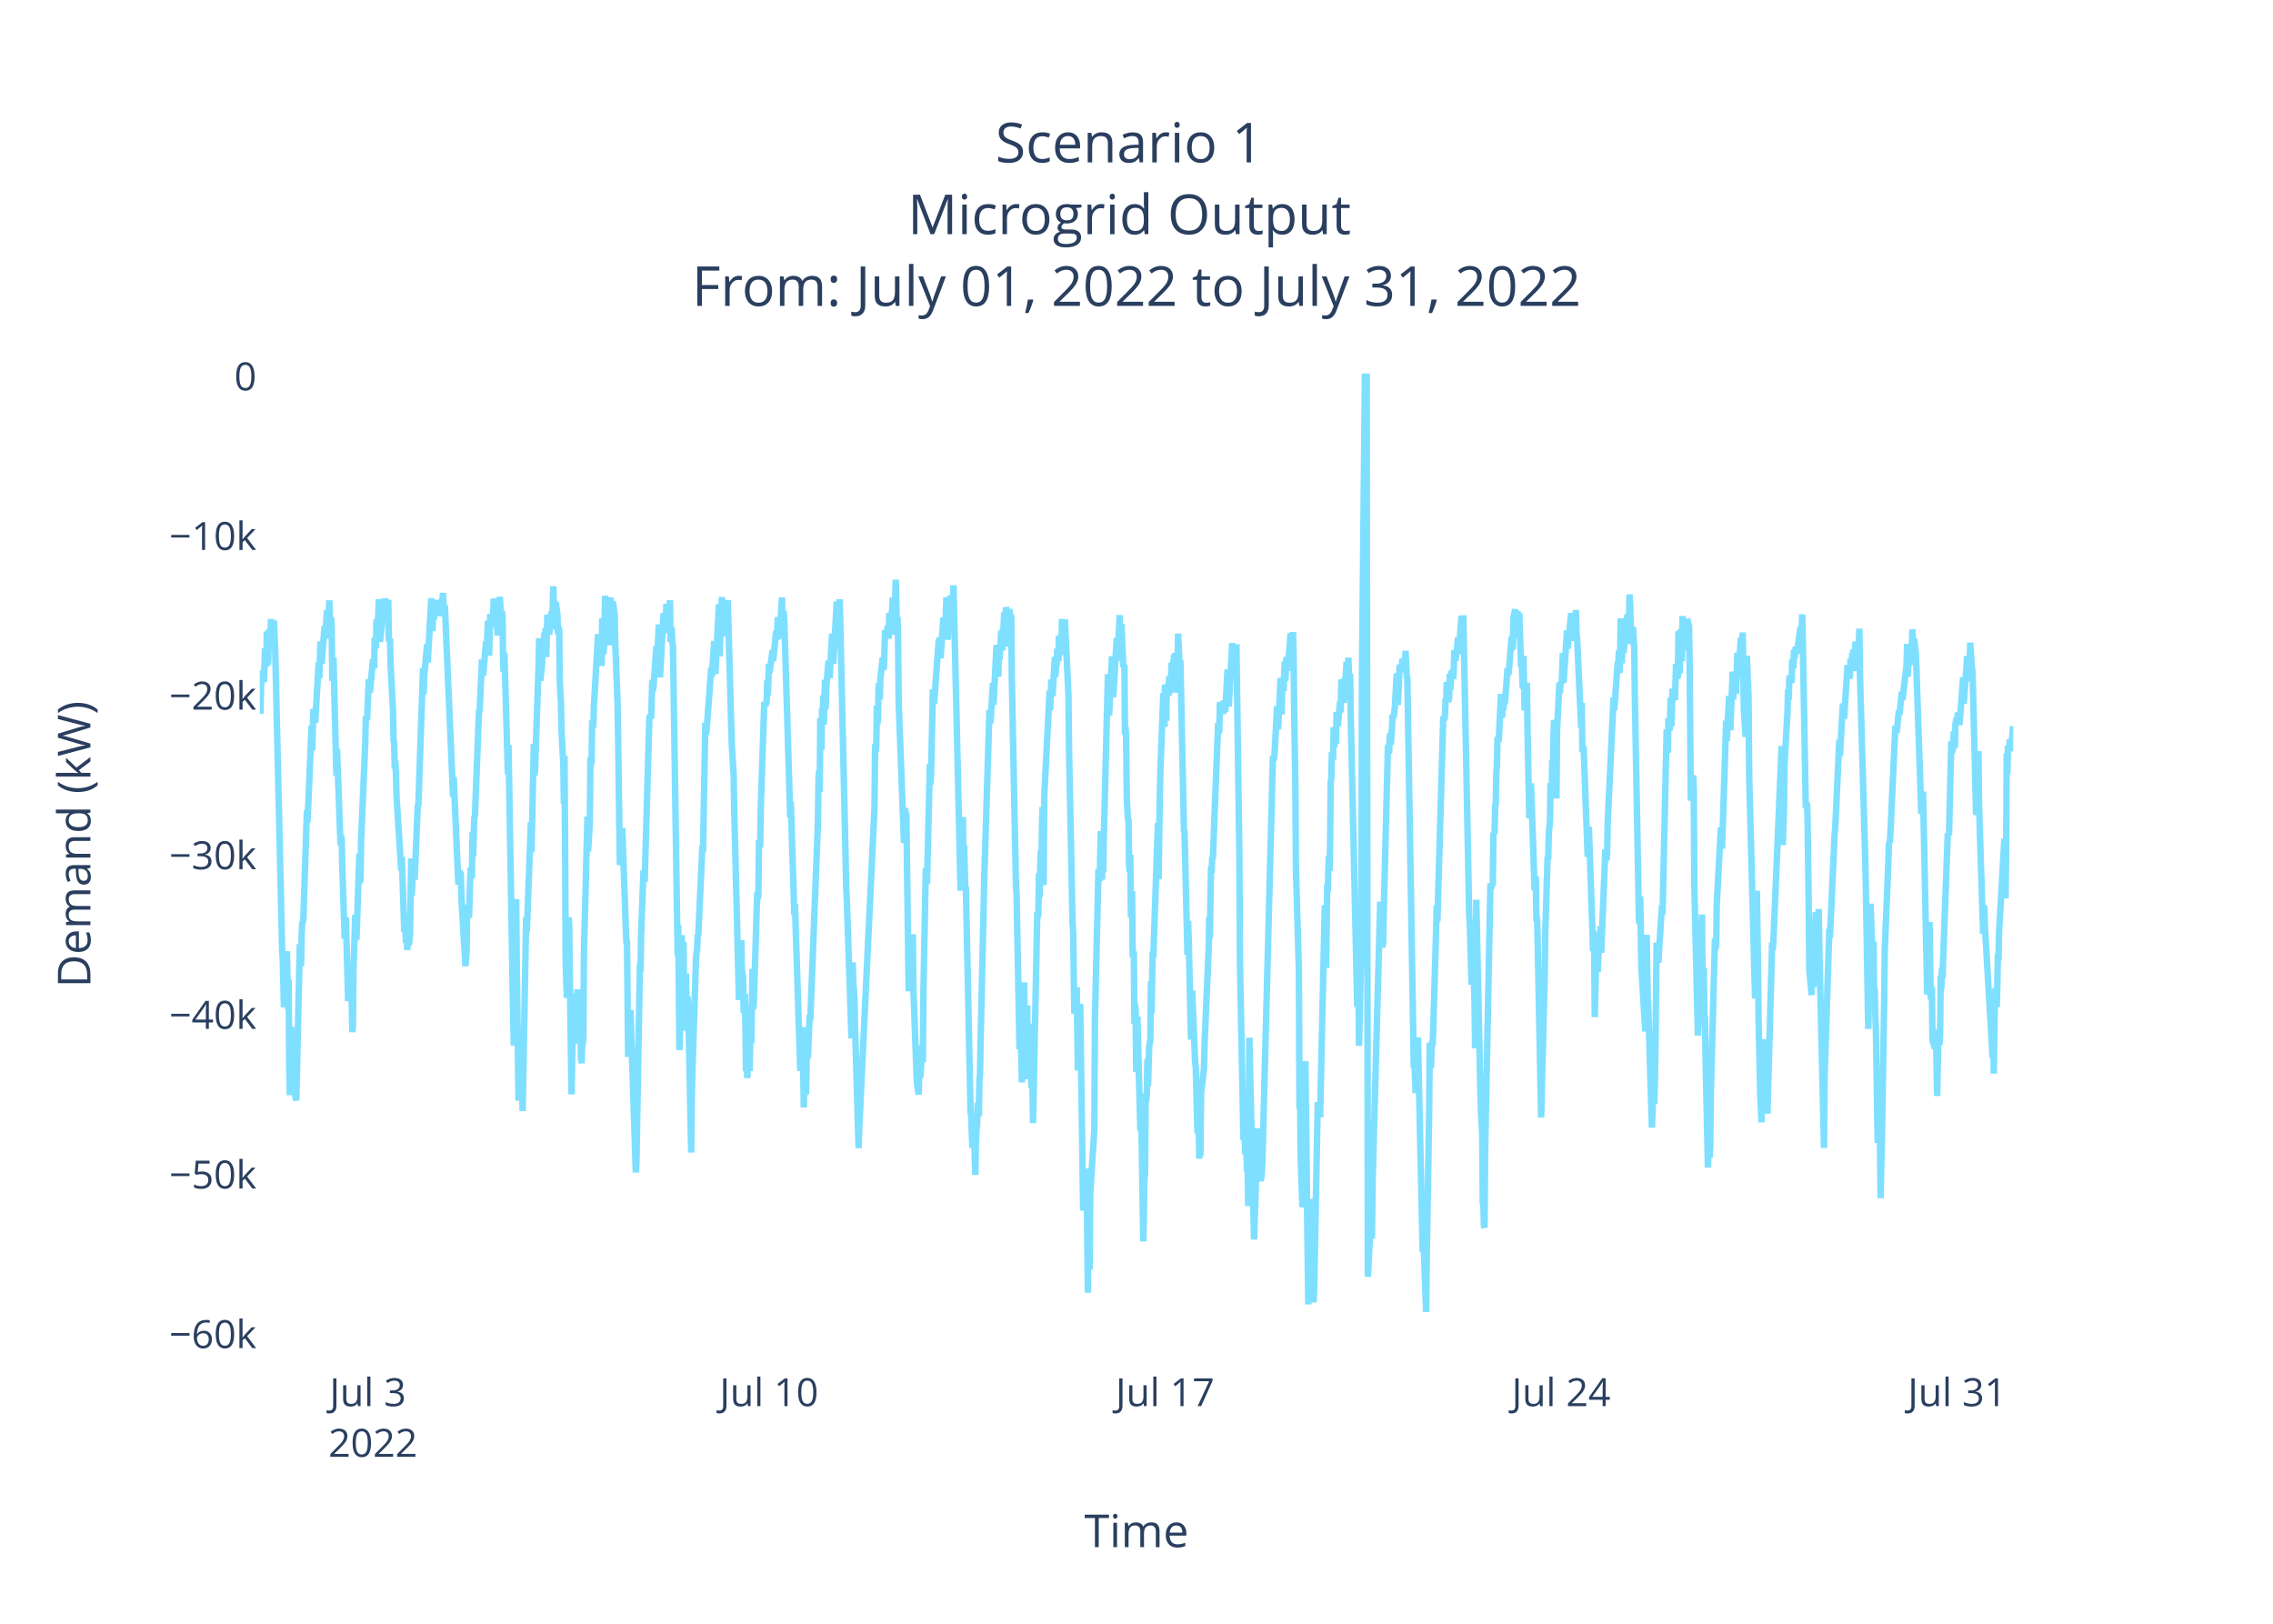
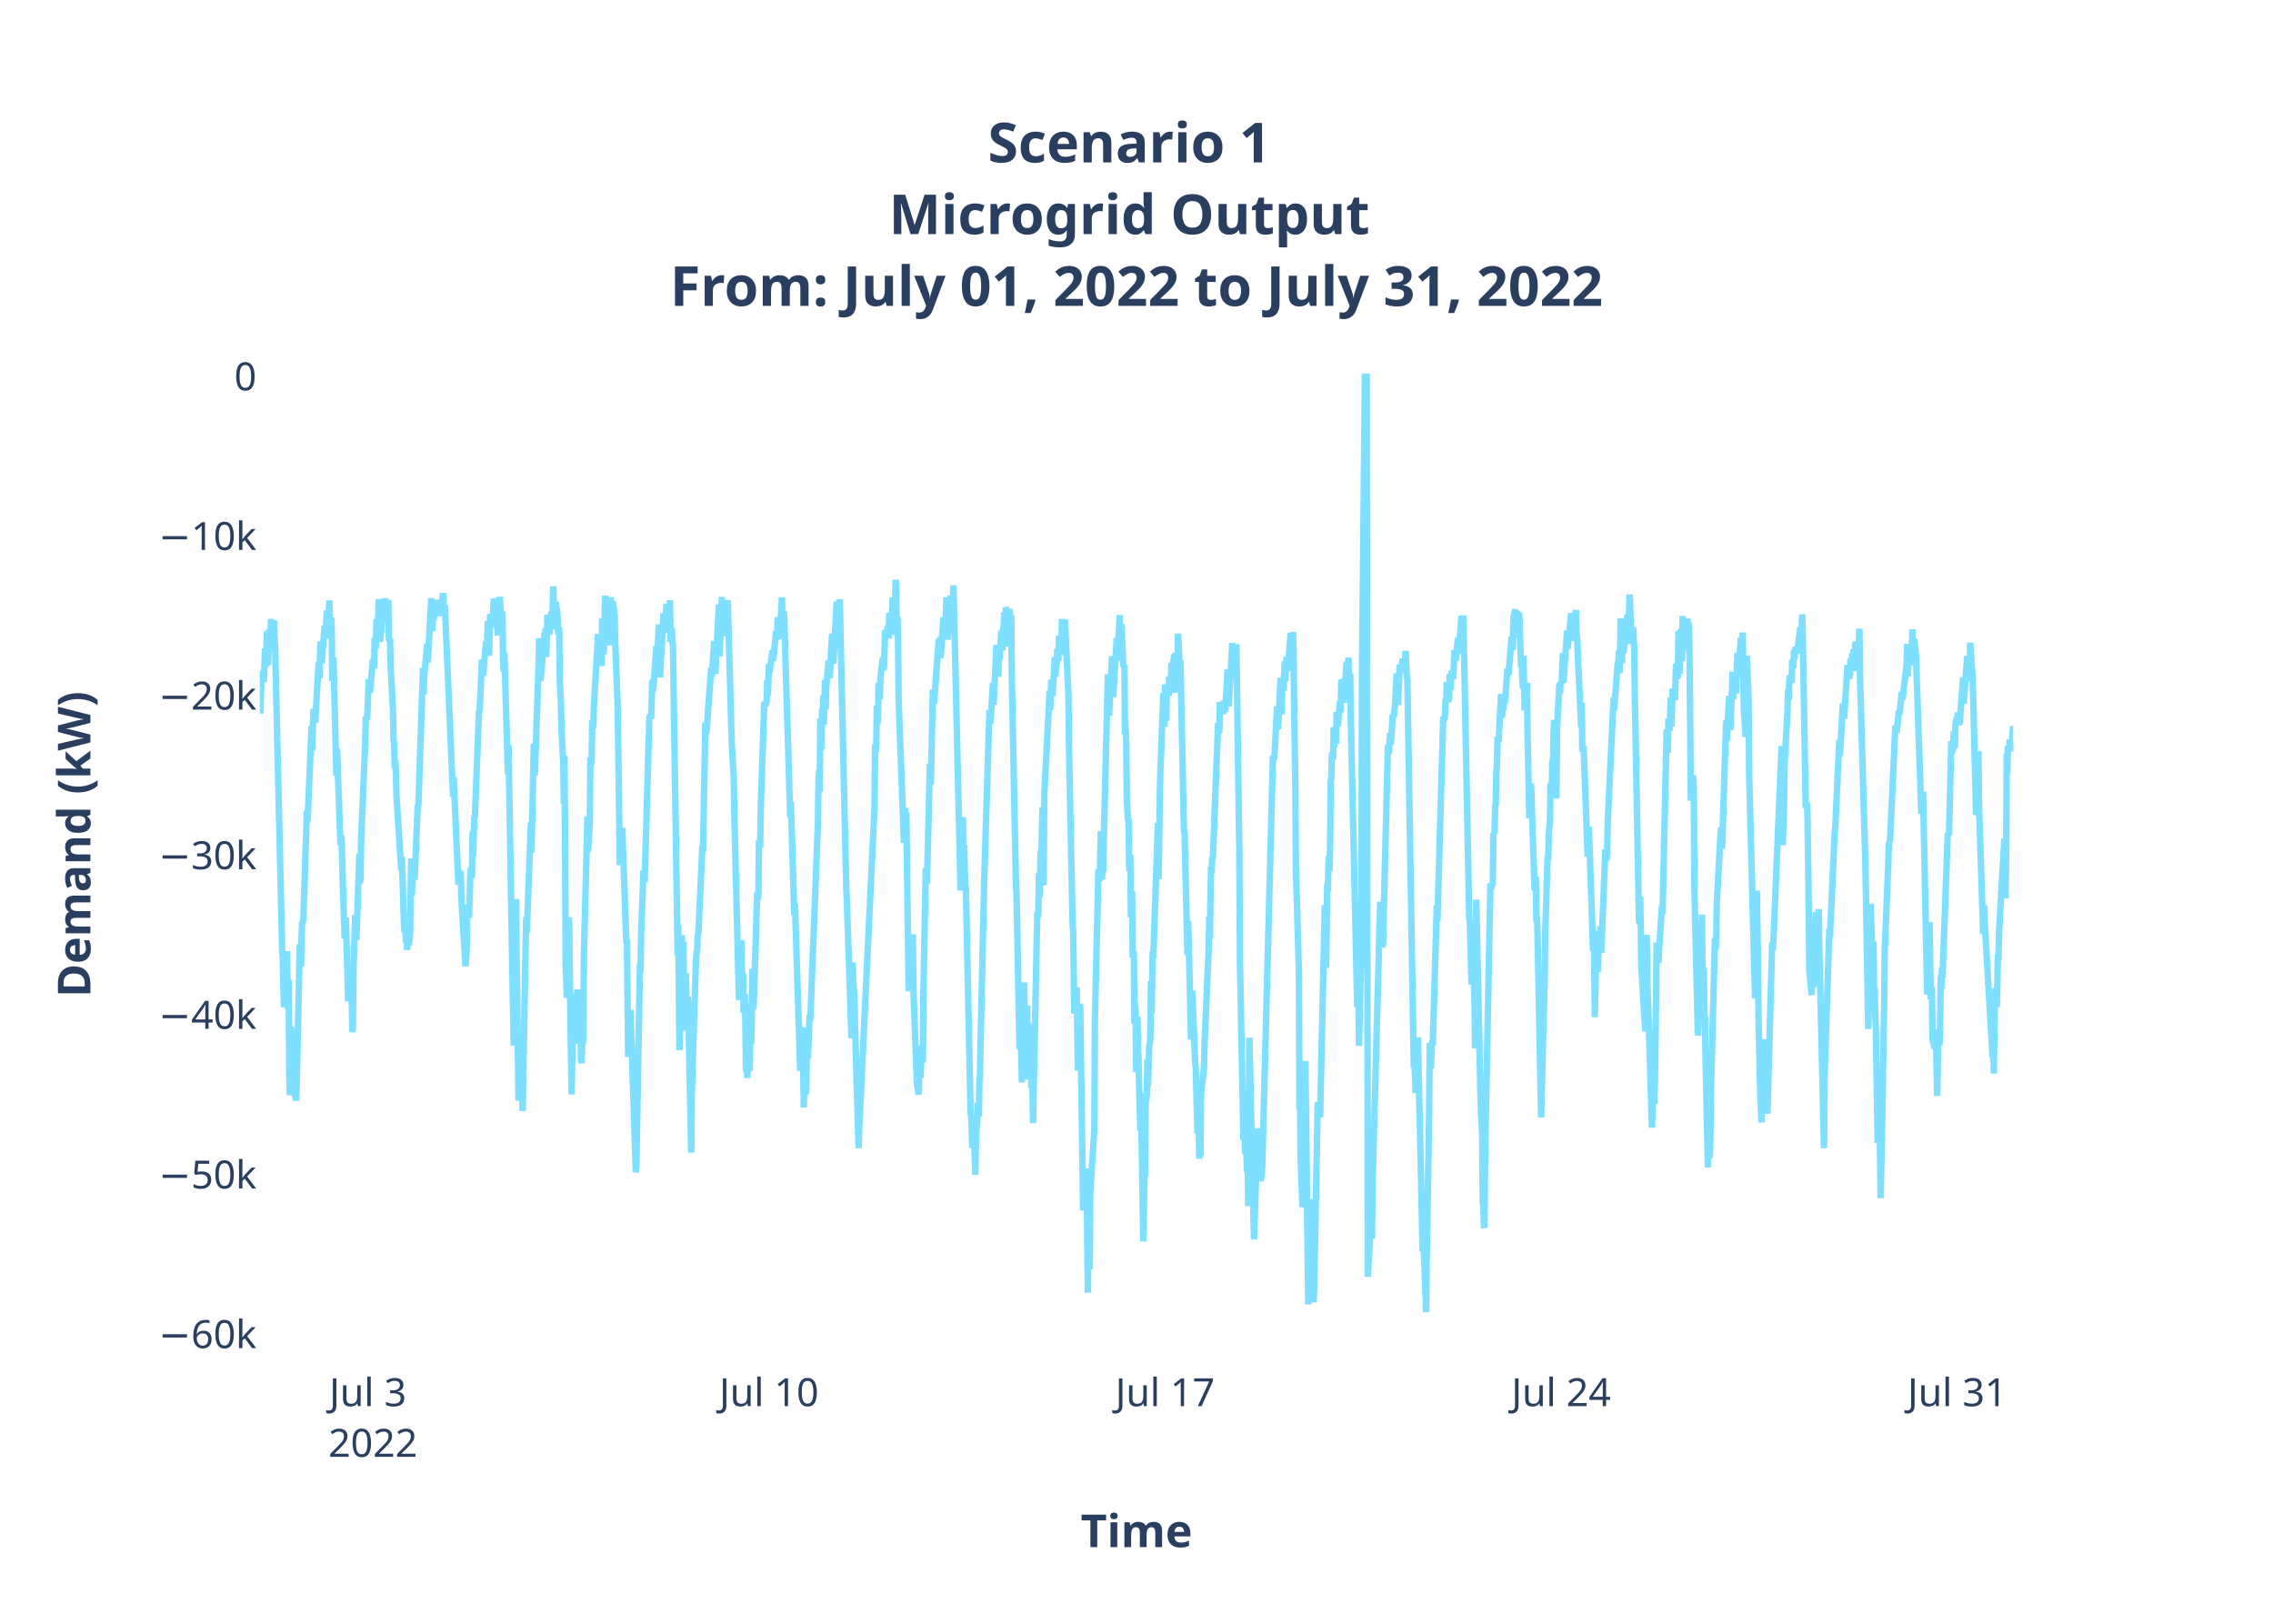
<svg xmlns="http://www.w3.org/2000/svg" class="main-svg" width="700" height="500" style="" viewBox="0 0 700 500">
  <rect x="0" y="0" width="700" height="500" style="fill: rgb(255, 255, 255); fill-opacity: 1;" />
-   <defs id="defs-910262">
+   <defs id="defs-d4d91b">
    <g class="clips">
-       <clipPath id="clip910262xyplot" class="plotclip">
+       <clipPath id="clipd4d91bxyplot" class="plotclip">
        <rect width="540" height="320" />
      </clipPath>
-       <clipPath class="axesclip" id="clip910262x">
+       <clipPath class="axesclip" id="clipd4d91bx">
        <rect x="80" y="0" width="540" height="500" />
      </clipPath>
-       <clipPath class="axesclip" id="clip910262y">
+       <clipPath class="axesclip" id="clipd4d91by">
        <rect x="0" y="100" width="700" height="320" />
      </clipPath>
-       <clipPath class="axesclip" id="clip910262xy">
+       <clipPath class="axesclip" id="clipd4d91bxy">
        <rect x="80" y="100" width="540" height="320" />
      </clipPath>
    </g>
    <g class="gradients" />
    <g class="patterns" />
  </defs>
  <g class="bglayer" />
  <g class="layer-below">
    <g class="imagelayer" />
    <g class="shapelayer" />
  </g>
  <g class="cartesianlayer">
    <g class="subplot xy">
      <g class="layer-subplot">
        <g class="shapelayer" />
        <g class="imagelayer" />
      </g>
      <g class="minor-gridlayer">
        <g class="x" />
        <g class="y" />
      </g>
      <g class="gridlayer">
        <g class="x">
          <path class="xgrid crisp" transform="translate(114.85,0)" d="M0,100v320" style="stroke: rgb(255, 255, 255); stroke-opacity: 1; stroke-width: 1px;" />
          <path class="xgrid crisp" transform="translate(236.83,0)" d="M0,100v320" style="stroke: rgb(255, 255, 255); stroke-opacity: 1; stroke-width: 1px;" />
          <path class="xgrid crisp" transform="translate(358.8,0)" d="M0,100v320" style="stroke: rgb(255, 255, 255); stroke-opacity: 1; stroke-width: 1px;" />
          <path class="xgrid crisp" transform="translate(480.78,0)" d="M0,100v320" style="stroke: rgb(255, 255, 255); stroke-opacity: 1; stroke-width: 1px;" />
          <path class="xgrid crisp" transform="translate(602.76,0)" d="M0,100v320" style="stroke: rgb(255, 255, 255); stroke-opacity: 1; stroke-width: 1px;" />
        </g>
        <g class="y">
          <path class="ygrid crisp" transform="translate(0,410.92)" d="M80,0h540" style="stroke: rgb(255, 255, 255); stroke-opacity: 1; stroke-width: 1px;" />
          <path class="ygrid crisp" transform="translate(0,361.77)" d="M80,0h540" style="stroke: rgb(255, 255, 255); stroke-opacity: 1; stroke-width: 1px;" />
          <path class="ygrid crisp" transform="translate(0,312.61)" d="M80,0h540" style="stroke: rgb(255, 255, 255); stroke-opacity: 1; stroke-width: 1px;" />
          <path class="ygrid crisp" transform="translate(0,263.46)" d="M80,0h540" style="stroke: rgb(255, 255, 255); stroke-opacity: 1; stroke-width: 1px;" />
          <path class="ygrid crisp" transform="translate(0,214.31)" d="M80,0h540" style="stroke: rgb(255, 255, 255); stroke-opacity: 1; stroke-width: 1px;" />
          <path class="ygrid crisp" transform="translate(0,165.15)" d="M80,0h540" style="stroke: rgb(255, 255, 255); stroke-opacity: 1; stroke-width: 1px;" />
        </g>
      </g>
      <g class="zerolinelayer">
        <path class="yzl zl crisp" transform="translate(0,116)" d="M80,0h540" style="stroke: rgb(255, 255, 255); stroke-opacity: 1; stroke-width: 2px;" />
      </g>
      <path class="xlines-below" />
      <path class="ylines-below" />
      <g class="overlines-below" />
      <g class="xaxislayer-below" />
      <g class="yaxislayer-below" />
      <g class="overaxes-below" />
-       <g class="plot" transform="translate(80,100)" clip-path="url(#clip910262xyplot)">
+       <g class="plot" transform="translate(80,100)" clip-path="url(#clipd4d91bxyplot)">
        <g class="scatterlayer mlayer">
-           <g class="trace scatter trace2d299d" style="stroke-miterlimit: 2; opacity: 0.5;">
+           <g class="trace scatter tracec6c3c0" style="stroke-miterlimit: 2; opacity: 0.5;">
            <g class="fills" />
            <g class="errorbars" />
            <g class="lines">
              <path class="js-line" d="M0,113.3L0.18,119.77L0.54,106.48L0.73,108.7L1.27,109.99L1.63,99.63L1.82,105.29L2,103.86L2.18,94.45L2.54,104.81L2.9,93.84L3.09,95.02L3.27,96.99L3.45,90.61L3.81,97.11L4.17,93.45L4.36,91.08L4.72,99.49L4.9,106.77L6.9,192.8L7.08,195.14L7.44,210.14L7.81,206.2L7.99,195.42L8.17,196.05L8.35,192.92L8.71,210.78L8.89,201.63L9.08,229.48L9.26,237.22L9.44,228.76L9.62,216.12L10.35,231.86L10.53,229.19L10.71,236.68L11.25,238.84L12.34,190.75L12.52,192.37L12.71,197.56L12.89,187.87L13.07,183.82L13.25,184.19L13.43,182.82L14.52,149.5L14.7,153.14L15.97,123.49L16.15,131.09L16.52,118.37L16.88,119.45L17.06,122.61L18.15,103.93L18.33,108.88L18.7,97.52L18.88,101.99L19.06,104.32L19.97,92.73L20.15,96.65L20.69,87.97L20.87,90.02L21.06,94.73L21.42,84.87L21.6,89.68L21.78,93.92L21.96,90.18L22.14,93.29L22.33,108.46L22.51,108.41L22.69,102.49L23.6,138.83L23.78,130.6L24.87,160.24L25.05,157.33L25.23,158.45L25.41,166.59L26.14,189.04L26.32,186.53L26.5,182.52L27.23,208.31L27.41,200.09L27.59,198.2L28.13,197.25L28.5,217.83L28.68,216.04L28.86,198.41L29.41,181.68L29.59,188.78L29.77,189.42L30.68,162.86L30.86,171.91L31.04,170.36L31.22,158.43L32.49,128.5L32.67,120.64L33.04,121.73L33.58,109.16L33.76,111.86L33.94,113.29L34.85,103.01L35.03,104.55L35.21,105.8L35.39,96.41L35.76,99.66L35.94,90.69L36.12,93.62L36.48,89.69L36.67,84.54L36.85,85.87L37.03,97.65L38.12,87.22L38.3,88.47L38.66,84.24L38.84,88.02L39.03,88.02L39.21,88.8L39.57,84.73L39.75,96.84L39.93,97L40.11,96.65L40.3,105.13L41.02,118.47L41.2,128.18L41.38,128.61L41.57,136.7L41.75,134.3L41.93,138.05L42.11,145.15L43.56,168.02L43.74,163.84L44.47,185.72L44.83,185.58L45.02,190.38L45.2,181.04L45.38,192.51L45.74,189.23L45.92,190.99L46.29,187.55L46.47,174.57L46.65,164.32L46.83,175.75L47.19,166.59L47.37,169.67L47.74,169.77L48.65,147.92L48.83,148.3L50.28,105.74L50.46,113.75L50.64,108.26L51.55,98.36L51.73,104L52.82,84.18L53,90.55L53.18,94.34L53.36,88.79L53.55,90.71L53.73,89.88L54.27,84.81L54.64,86.54L54.82,87.36L55,84.94L55.36,88.68L55.54,86.65L55.72,89.71L56.45,82.6L56.63,89.32L56.81,89.11L56.99,86.32L59.54,145.43L59.72,139.39L61.17,172.43L61.53,168.27L61.71,168.79L61.9,169.02L62.08,176.4L63.35,197.52L63.71,192.85L63.89,178.56L64.44,182.6L64.8,170.8L64.98,167.17L65.16,169.66L65.34,169.59L65.53,156.08L65.71,163.67L66.07,151.44L66.25,151.58L67.52,118.77L67.7,119.28L68.43,103.08L68.61,107.73L68.79,107.92L69.7,97.47L69.88,101.6L70.25,91.16L70.43,92.25L70.61,101.92L70.97,89.07L71.52,92.2L71.7,93.22L72.06,84.35L72.24,87.22L72.42,91.57L72.61,91.22L72.79,88.79L72.97,84.23L73.15,93.9L73.33,95.67L73.88,83.8L74.06,85.57L74.24,93.19L74.42,95.21L74.6,88.15L74.78,89.97L74.96,105.24L75.15,106.83L75.33,100.99L76.42,138.38L76.6,129.43L77.69,193.43L77.87,204.44L78.23,221.96L78.41,190.39L78.59,180.64L78.78,183.57L78.96,176.87L79.14,196.85L79.68,238.9L80.23,231.94L80.41,231.11L80.77,232.68L80.95,242.12L82.04,182.42L82.23,187.11L83.5,153.18L83.68,162.43L84.4,129.06L84.58,138.74L84.77,137.11L85.86,105.19L86.04,96.52L86.4,109.68L86.94,104.63L87.13,98.33L87.31,100.19L87.49,99.44L87.67,94.72L87.85,95.78L88.03,93.45L88.22,102.34L88.58,89.32L88.94,90.73L89.12,95.43L89.85,88.29L90.03,93.84L90.39,80.53L90.76,91.83L90.94,93.21L91.12,85.34L91.66,89.09L91.85,95.25L92.03,93.14L92.21,93.86L92.39,109.8L92.75,116.45L92.93,125.04L93.48,135.41L93.66,147.48L93.84,132.73L94.02,158.23L94.21,196.83L94.57,207.22L94.75,206.44L94.93,186.56L95.11,182.48L95.29,184.81L95.48,200.25L96.02,236.99L96.38,217.61L96.56,213.87L96.93,205.96L97.11,210.75L97.29,218.69L97.84,204.66L98.02,212.03L98.2,221.41L98.74,207.18L98.92,226.01L99.11,227.4L99.29,221.96L99.65,220.33L99.83,193.61L100.92,151.41L101.1,162.21L101.65,153.2L101.83,133.21L102.01,135.46L102.19,134.58L102.37,121.84L102.55,123.98L102.74,123.36L102.92,117.02L104.19,95.25L104.37,99.04L104.91,96.14L105.28,105.07L105.46,90.37L105.82,101.46L106,99.79L106.18,91.02L106.37,83.44L106.73,94.7L106.91,88.97L107.09,89.48L107.27,83.93L107.46,88.57L107.64,98.7L108,84.01L108.54,88.8L108.73,85.25L109.27,88.96L109.45,97.29L110.18,116.44L110.36,127.62L110.9,166.38L111.45,163.64L111.63,154.94L112.9,190.52L113.08,189.33L113.45,225.46L113.99,214.91L114.17,211.05L115.81,261.03L115.99,258.28L117.08,196.69L117.26,199.32L117.44,188L118.16,168.06L118.35,168.94L118.53,171.62L119.98,121.02L120.16,120.15L120.52,121.35L120.89,109.34L121.07,112.83L121.25,111.34L122.16,98.9L122.34,104.73L122.88,92.31L123.07,100.68L123.25,108.59L124.34,88.83L124.52,91.95L124.7,91.93L124.88,93.5L125.24,85.95L125.43,91.8L125.61,94.93L126.33,84.85L126.51,97.67L126.88,93.26L127.06,98.05L127.24,98.67L128.69,194.17L128.87,184.81L129.24,223.36L129.6,211.65L129.78,195.63L129.96,187.96L130.14,199.38L130.51,190.05L130.69,215.31L130.87,217.35L131.05,209.87L131.23,199.76L131.6,216.62L131.78,206.93L131.96,210.49L132.87,254.92L133.05,237.85L133.23,230.12L134.32,196.07L134.5,193.29L134.68,192.72L134.86,187.83L135.05,188.05L135.23,184.01L136.32,160.38L136.5,162.26L137.22,122.51L137.41,126.16L137.59,125.06L139.04,105.59L139.22,108.36L139.95,97.41L140.13,103.15L140.31,107.53L141.4,86.11L141.58,102.1L142.31,83.83L142.49,95.44L142.67,95.85L142.85,85.05L143.03,93.31L143.58,89.65L143.76,89.07L143.94,90.37L144.12,84.77L145.21,124.15L145.39,129.74L145.94,138.98L146.12,149.51L147.57,207.93L147.75,199.99L148.3,189.52L148.48,198.86L148.66,200.22L148.84,200.44L149.02,211.89L149.38,206.1L149.57,216.5L149.75,229.89L149.93,221.2L150.11,231.96L150.47,226.57L150.66,227.03L150.84,229.82L151.02,221.91L151.2,209.32L151.38,221.27L151.74,198.34L151.93,210.67L152.11,209.87L153.2,174.78L153.38,176.91L153.56,175.65L153.74,158.75L154.1,160.95L154.29,148.84L155.37,116.14L155.74,117.36L155.92,116.61L156.1,115.95L156.28,109.51L156.46,114.12L156.83,104.4L157.01,107.08L157.92,100.21L158.1,103.59L159.01,94.39L159.19,96.99L159.55,90.07L159.91,91.85L160.09,96.75L160.82,83.94L161,94.22L161.36,88.24L161.55,91.28L161.73,97.61L163.36,151.69L163.54,146.95L164.63,181.81L164.81,178.37L166.45,229.78L166.63,217.44L167.17,216.44L167.54,241.02L167.72,231.31L167.9,236.65L168.26,236.28L168.44,225.42L168.81,225.84L169.35,212.51L169.53,214.24L171.89,153.47L172.07,139.72L172.26,137.16L172.44,143.81L172.62,121.23L172.98,130.89L173.16,118.15L173.34,122.86L173.53,114.12L173.71,123.16L174.07,109.34L174.25,118.42L174.43,112.1L175.16,103.41L175.34,105.54L175.52,108.82L176.25,95.16L176.43,99.21L176.61,104.38L177.7,85.24L177.88,91.73L178.06,95.6L178.43,93.63L178.61,84.52L180.61,173.06L180.79,177.36L182.24,219.72L182.42,197.82L182.6,196.38L182.78,202.7L183.15,207.44L183.33,216.29L184.42,253.55L184.6,247.74L189.32,148.54L189.5,129.18L189.68,131.59L189.86,129.53L190.04,117.3L190.23,122.91L190.41,121.21L190.59,110.34L190.95,115.37L191.13,108.78L191.86,102.51L192.04,106.14L192.22,105.57L192.58,94.02L193.13,96.24L193.31,93.3L193.49,92.91L193.67,96.67L193.86,88.88L194.4,89.58L194.58,91.54L194.94,84.05L195.13,86.39L195.31,95.47L195.85,78.52L196.03,85.59L196.22,94.41L196.4,90.02L196.58,97.81L196.76,116.26L198.39,159.57L198.57,151.73L198.76,148.8L198.94,157.15L199.12,150.15L199.3,165.08L199.85,205.24L200.21,200.13L200.39,196.04L200.93,202.45L201.12,187.71L201.3,204.86L202.21,229.44L202.39,233.77L202.93,237.06L203.29,221.92L203.48,231.83L203.84,223.07L204.2,227.14L204.38,205.46L205.11,167.32L205.29,170.84L205.47,172.18L206.38,135.22L206.56,141.58L206.74,138.52L207.29,112.32L207.65,116.76L207.83,114.44L209.1,96.95L209.28,97.27L209.47,96.38L209.65,102.69L210.55,90.18L210.74,90.88L211.1,92.09L211.28,89.4L211.46,83.95L211.64,86.19L211.83,96.99L212.73,83.41L212.91,87.78L213.1,89.51L213.46,86.79L213.64,80.23L215.82,174.24L216,166.51L216.18,167.42L216.36,152.58L216.54,151.65L216.73,169.44L216.91,160.13L217.27,174.07L217.45,173.02L218.9,242.69L219.09,243.29L219.45,253.47L219.63,247.85L219.81,243.56L220.36,261.78L220.54,252.26L220.72,247.56L220.9,246.5L221.08,239.57L221.45,243.76L221.63,232.57L221.81,230.85L221.99,220.3L222.9,180.51L223.08,171.64L224.71,118.6L224.89,122.71L225.08,121.76L225.8,110.29L225.98,117.05L226.89,98.64L227.07,99.69L227.25,105.87L227.44,108.4L227.62,99.98L227.8,103.2L228.16,98.42L228.34,94.21L228.71,100.26L228.89,93.96L229.07,93.18L229.25,88.53L229.43,97.12L229.61,99.09L229.79,87L230.34,89.38L230.52,92.17L230.88,87.53L231.07,91.55L231.25,89.23L231.43,90.21L231.61,109.23L232.88,172.7L233.06,175.25L233.97,223.08L234.15,219.32L234.33,217.5L234.7,233.31L234.88,213.47L235.06,206.02L235.42,202.54L235.6,215.69L235.78,215.62L235.97,225.48L236.33,209.62L236.51,223.86L236.69,232.35L236.87,219.58L237.06,221.78L237.24,220L237.42,215.2L237.6,235.04L237.78,230.29L237.96,234.02L238.14,245.82L239.42,182.13L239.6,182.19L239.78,181.49L239.96,168.91L240.14,176.25L240.5,161.98L240.69,170.63L240.87,155.27L241.05,148.54L241.23,172.11L241.41,172.42L241.59,144.97L243.05,116.8L243.23,112.72L243.41,118.71L243.77,109.25L243.95,113.54L244.13,114.37L244.86,102.32L245.04,108.41L245.22,105.36L245.41,104.84L245.59,99.74L245.95,103.62L246.13,95.79L246.49,96.99L246.68,96.17L246.86,101.73L247.04,90.61L247.4,98.42L247.58,93.94L247.76,94.93L247.95,90.79L249.04,113.96L249.22,130.73L250.31,184.37L250.49,186.87L250.85,212.06L251.39,210.7L251.58,204.04L251.94,229.65L252.3,213.67L252.48,209.44L252.67,209.79L252.85,222.54L253.57,272.69L253.94,271.28L254.12,262.03L254.48,259.89L254.66,262.09L254.84,281.98L255.03,298.08L255.21,278.11L255.57,290.91L255.75,267.65L257.02,247.72L257.2,213.52L258.29,167.62L258.66,171.32L258.84,162.95L259.02,155.95L259.38,170.84L259.56,166.37L259.74,168.51L259.93,158.36L261.2,107.62L261.38,110.65L261.56,120.33L262.47,102.07L262.65,107.78L262.83,114.68L263.92,96.47L264.1,103.45L264.83,89.41L265.01,102.19L265.19,103.26L265.37,92.13L265.92,105.38L266.28,104.69L266.46,126.15L266.64,123.88L266.82,127.97L267.01,145.74L267.37,152.72L267.55,152.02L267.73,166.64L267.91,168.37L268.09,163.2L268.28,182.47L268.64,174.47L268.82,194.8L269,193.2L269.18,193.5L269.36,215.26L269.55,208.98L269.73,211.61L269.91,230.13L270.09,228.06L270.27,213.05L271.18,248.14L271.36,236.63L272.09,282.28L272.27,273.4L272.45,261.15L272.63,262.36L272.81,237.02L272.99,239.13L273.18,236.89L273.36,226.12L273.54,234.46L273.9,222.53L274.08,221.1L274.27,220.31L274.45,202.1L274.63,212.03L274.99,192.99L275.17,194.91L276.44,158.02L276.63,153.4L276.81,170.73L277.17,145.22L277.35,137.65L278.26,113.43L278.44,120.82L278.62,123.8L278.8,110.84L279.17,121.95L279.35,110.7L279.89,114.26L280.07,108.26L280.44,113.39L280.8,104.09L280.98,107.68L281.16,110.47L281.34,103.86L281.53,102.16L282.07,101.52L282.43,113.29L282.62,108.73L282.8,95.12L283.34,105.99L283.52,103.4L284.61,155.76L284.79,156.03L285.7,194.05L285.88,183.61L286.06,188.4L286.79,220.13L286.97,205.61L287.15,205.08L288.06,227.11L288.24,228.39L288.61,243.05L288.79,249L288.97,236.92L289.33,256.8L289.51,253.51L289.69,255.95L289.88,236.63L290.78,228.99L290.96,221.47L292.24,191.87L292.42,182.28L292.6,188.95L292.78,176.64L292.96,166.83L293.14,168.77L293.32,163.92L293.51,164.52L295.14,122.66L295.32,125.75L295.5,124.93L295.68,116.21L296.23,118.32L296.41,117.65L296.77,119.85L296.95,115.7L297.14,118.74L297.32,119.19L298.04,106.18L298.23,108.21L298.41,117.53L299.5,98.02L299.68,103.53L299.86,108.59L300.22,100.53L300.4,100.67L300.58,101.58L300.77,98.42L301.67,162.49L301.86,196.34L302.94,251.02L303.31,248.69L303.49,255.39L303.67,248.61L304.03,260.81L304.22,256.22L304.4,271.42L304.58,252.67L304.76,219.54L306.03,274.91L306.21,281.66L307.3,247.44L307.66,254.31L307.85,260.32L308.21,263.66L308.57,261.85L308.75,258.37L312.02,132.77L312.2,133.86L312.38,133.59L312.56,131.39L313.29,117.5L313.47,124.01L313.65,123.87L314.38,108.8L314.56,119.5L314.74,119.86L314.92,108.7L315.29,112.79L315.47,107.69L315.65,103.66L315.83,109.7L316.19,102.3L316.38,105L316.56,106.56L317.47,95L317.65,97.72L317.83,95.78L318.01,102.37L318.19,94.61L318.37,100.88L318.55,117.56L318.92,142.12L319.1,167.79L320.01,198.89L320.19,241.49L320.37,236.56L320.55,256.46L321.1,271.67L321.46,269.95L321.64,259.08L322,226.73L322.37,256.47L322.55,274.21L322.91,301.66L323.27,285.92L323.46,269.2L324.54,301.04L324.73,296.24L325.82,239.37L326,243.31L326.36,239.47L326.54,244.07L327.99,178.73L328.17,190.75L328.36,198.1L328.54,188L328.72,172.33L328.9,174.57L329.08,167.83L329.26,163.61L329.45,168.23L329.63,159.21L329.81,140.45L329.99,139.98L330.17,131.65L330.53,133.95L330.72,123.92L330.9,130.11L331.08,127.92L331.44,128.94L331.62,119.29L331.81,120.35L331.99,123.62L332.71,115.84L332.89,119.35L333.08,109.31L333.62,110.14L333.8,116.39L334.71,103.85L334.89,111.09L335.25,102.51L335.44,108.21L335.62,109.92L335.8,107.42L335.98,120.65L337.98,210.05L338.16,204.44L338.34,200.98L338.52,222.04L339.25,191.34L339.43,108.06L340.34,16L340.52,16L340.88,16L341.06,149.83L341.24,293.17L341.97,279.6L342.15,274.28L342.51,281.42L342.7,264.39L345.06,177.68L345.24,179.5L345.6,191.57L345.96,190.67L346.14,180.94L347.42,130.03L347.6,129.63L347.78,132.02L347.96,127.31L348.14,125.82L348.32,129.32L348.69,123.99L348.87,120.05L349.23,120.97L349.41,119.07L349.59,117.48L350.14,107.35L350.32,112.37L350.5,117.09L351.05,104.8L351.59,105.28L351.77,104.41L351.95,102.82L352.13,106.52L352.5,103.67L352.68,105.14L352.86,100.41L353.22,108.33L353.41,108.9L355.4,228.83L355.58,226.02L355.95,236.59L356.13,233.91L356.31,226.96L356.49,229.22L356.67,219.45L358.12,285.38L358.31,283.22L358.49,285.08L359.21,304L359.39,286.35L360.12,243.2L360.3,221.14L360.67,228.96L360.85,224.34L361.03,220.52L361.21,221.83L361.39,216.66L362.48,178.76L362.66,183.71L364.48,120.62L364.66,121.19L364.84,121.81L365.02,119.91L365.2,115.14L365.38,116.24L365.57,110.02L365.93,116.03L366.29,115.12L366.47,107.46L366.66,112.48L367.02,106.63L367.2,106.77L367.56,109.06L367.93,100.18L368.11,102.57L368.29,103.39L369.02,96.39L369.2,101.39L370.1,89.65L370.29,97.6L370.47,99.54L370.65,89.46L372.46,182.27L372.65,184.36L373.19,203.19L373.37,195.85L373.55,192.8L373.92,202.79L374.1,208.26L374.28,222.81L374.46,209.54L374.64,177.06L375.91,236.39L376.09,242.19L376.46,249.18L376.64,270.48L376.82,270.91L377,277.57L377.18,278L377.36,254.62L379,172.04L379.18,173.71L379.36,172.91L379.54,172.31L379.72,172.68L379.91,156.47L380.27,156.75L380.45,148.21L380.63,147.84L380.81,137.67L380.99,136.06L381.18,126.91L381.54,128.38L382.27,113.68L382.45,120.51L382.63,120.32L382.81,116.14L382.99,118.72L383.17,114.79L383.35,116.78L383.54,115.74L384.26,105.87L384.44,107.79L384.63,107.1L385.53,96.04L385.71,99.9L385.9,99.42L386.08,90.32L386.62,87.62L386.8,96.35L386.98,95.59L387.17,89.31L387.35,88.21L387.53,92.06L387.89,88.81L388.26,100.11L388.44,105.37L388.62,102.98L388.8,108.31L388.98,112.09L389.16,101.93L389.53,118.77L389.71,112.6L389.89,113.83L390.25,110.28L390.43,125.85L390.98,152L391.34,141.49L391.52,141.91L392.61,174.19L392.79,172.2L392.97,169.93L393.16,183.82L393.34,182.27L393.52,188.85L394.61,244.1L394.79,236.7L395.7,201.13L395.88,187.17L396.61,163.71L396.79,164.65L396.97,156.71L397.33,152.87L397.51,141.15L397.69,145.38L397.88,143.17L398.06,133.95L398.24,137.86L398.42,125.99L398.6,121.68L399.33,145.88L399.51,124.96L400.24,110.33L400.42,113.45L400.6,110.06L400.96,110.39L401.32,101.09L401.51,110.16L402.59,94.14L402.78,99.75L403.87,88.8L404.05,90.99L404.23,89.27L404.59,91.57L404.77,92.78L404.95,97.36L405.32,87.83L405.5,95.24L405.68,96.48L406.95,124.03L407.13,116.45L407.31,131.46L407.68,129.76L408.95,163.84L409.13,159.91L409.31,154.6L410.4,186.13L410.58,192.91L410.76,186.75L410.94,192.48L411.13,213.22L411.49,196.91L412.03,199.27L412.22,194.82L412.94,185.24L413.12,193.41L414.39,161.55L414.57,162.55L414.76,164.92L414.94,162.67L415.12,153.11L416.93,114.79L417.12,118.69L418.21,103.89L418.39,104.21L418.57,100.31L418.75,107.24L418.93,102.45L419.11,90.4L419.48,104.26L419.84,94.13L420.02,100.95L421.11,90.05L421.29,90.02L421.47,98.05L421.84,83.05L422.02,85.99L422.38,98.31L422.92,93.09L423.11,97.06L423.29,99.48L423.47,114.51L424.74,183.46L424.92,184.45L425.1,176.02L425.28,184.86L425.47,197.68L426.55,215.36L426.74,217.62L427.1,187.86L427.46,207.45L427.64,211.4L428.73,247.22L428.91,242.35L429.1,223.96L429.46,239.99L429.64,233.07L429.82,222.43L430.18,190.28L430.73,196.48L430.91,193.03L431.82,178.83L432,181.48L433.27,124.61L433.45,130.75L433.63,131.79L433.82,121.24L434.18,124.97L434.36,119.59L434.54,114.84L434.72,123.69L435.09,112.07L435.27,113.09L435.81,115.58L436.17,104.41L436.36,107.61L436.54,108.51L436.72,108.29L436.9,94.32L437.26,107.45L437.63,93.73L437.81,102.25L437.99,103.54L438.17,89.69L438.72,100.24L438.9,94.21L439.08,91.89L439.26,95.53L439.44,97.62L439.62,90.56L440.17,92.95L440.35,105.44L440.71,146.54L441.26,142.17L441.44,138.75L441.62,143.19L441.8,173.08L442.89,218.87L443.25,211.15L443.44,204.06L444.16,181.6L444.34,203.4L444.52,206.25L444.71,198.05L444.89,213.24L445.07,212.84L445.25,225.99L445.98,259.52L446.16,254.28L446.34,249.52L446.52,256.54L446.7,252.21L446.88,236.35L448.15,188.92L448.34,192.29L448.52,190.77L448.7,178.34L449.97,154.78L450.15,156.09L450.33,161.36L451.6,121.88L451.78,128.19L452.51,114.29L452.69,122.94L452.87,124.85L453.6,106.82L453.78,115.35L453.96,112.41L454.69,112.51L455.05,101.02L455.23,108.68L456.14,96.33L456.32,98.36L456.5,101.97L456.69,94.75L456.87,106.67L457.05,118.57L457.59,126.9L457.77,117.98L457.96,101.92L458.5,115.2L458.68,138.69L460.5,207.45L460.68,203.55L461.04,174.29L461.41,198.19L461.59,214.41L461.95,230.77L462.13,237.94L462.49,245.6L463.04,219.99L463.22,229.98L463.4,230.66L463.58,229.23L463.76,234.3L463.95,228.11L464.13,239.66L464.31,242.92L465.76,190.24L465.94,192.6L466.12,190.19L468.67,129.73L468.85,147.48L469.03,160.25L469.39,149.4L469.57,135.37L470.48,119.1L470.66,112.36L470.84,115.47L471.03,109.63L471.21,108L471.75,110.29L471.93,103.08L472.11,105.38L472.3,105.21L472.48,100.12L472.66,102.91L473.02,99.19L473.2,100.18L473.38,101.25L474.47,93.12L474.66,99.11L475.02,89.18L475.2,97.32L476.11,148.75L476.47,147.18L476.65,151.42L477.02,179.08L477.2,198.74L477.92,206.4L478.1,196.52L478.29,196.66L478.47,203.97L479.19,180.89L479.37,190.66L479.56,192.31L480.1,179.94L480.28,192.15L481.73,253.53L481.92,231.25L483.37,186.05L483.55,188.71L485,156.78L485.18,155.07L486.45,127.78L486.64,132.81L487.54,116.64L487.72,118.51L487.91,121.3L488.99,104.77L489.18,108.54L489.36,107.91L489.54,108.96L489.72,107.64L489.9,102.83L490.08,105.82L490.45,101.2L490.63,102.87L490.81,99.95L491.17,106.63L491.35,98.35L491.54,97.69L491.72,102.41L492.26,102.97L492.63,93.59L492.81,108.31L494.44,164.9L494.62,173.9L495.35,216.85L495.71,201.37L495.89,193.62L496.07,178.28L496.62,194.37L496.8,194.38L496.98,189.94L497.16,208.59L497.34,204.26L497.53,212.76L497.71,217.33L498.25,251.94L498.62,230.81L498.8,237.97L499.16,268.96L499.34,259.78L499.52,253.36L500.25,209.06L500.43,192.8L501.52,166.03L501.7,159.93L502.06,158.72L502.25,155.01L503.7,123.51L503.88,124.14L504.24,124.33L504.79,118.82L504.97,120.06L505.69,113.06L505.88,115.49L506.96,106.5L507.15,104.68L507.33,98.28L507.51,108.34L507.87,99.44L508.05,103.54L508.6,104.67L508.96,93.79L509.14,99.74L509.32,103.21L509.51,96.71L509.87,100L510.05,101.97L511.14,134.38L511.32,139.11L511.68,150.64L512.05,146.56L512.23,143.76L513.5,206.24L513.86,189.78L514.04,191.43L514.23,183.92L514.41,195.47L514.59,207.74L514.95,203.85L515.13,220.24L515.86,222.85L516.04,221.32L516.22,219.21L516.58,237.5L516.95,217.85L517.13,217.83L517.31,221.72L517.49,217.92L517.67,200.34L517.86,204.54L518.04,198.02L518.22,201.25L518.4,195.8L519.67,161.29L519.85,156.63L520.22,157.16L520.94,128.24L521.12,131.33L521.3,131.24L521.49,130.45L521.67,125.24L522.03,130.26L522.21,122.92L522.57,121.03L522.76,122.64L522.94,119.39L523.3,123.17L523.48,122.5L523.66,120.72L524.57,108.57L524.75,116.7L525.84,102.04L526.02,108.78L526.21,109.55L526.39,109.21L526.57,106.85L526.75,97.9L527.29,105.99L527.48,106.91L528.56,150.87L528.75,150.5L528.93,133.42L529.29,131.36L529.47,148.06L530.74,187.56L530.92,179.08L531.11,179.45L531.29,185.33L533.65,225.65L533.83,219.07L534.01,230.61L534.37,206.71L534.55,204.28L534.92,210.09L535.1,203.6L535.28,193.78L535.46,195.77L535.64,186.96L537.28,158.27L537.46,161.23L537.64,176.65L537.82,162.88L538,132.03L538.18,138.36L538.37,129.59L538.73,131.36L538.91,127.73L539.09,128.24L539.27,131.33L540,123.6" style="vector-effect: non-scaling-stroke; fill: none; stroke: rgb(0, 191, 255); stroke-opacity: 1; stroke-width: 2px; opacity: 1;" />
            </g>
            <g class="points" />
            <g class="text" />
          </g>
        </g>
      </g>
      <g class="overplot" />
      <path class="xlines-above crisp" d="M0,0" style="fill: none;" />
      <path class="ylines-above crisp" d="M0,0" style="fill: none;" />
      <g class="overlines-above" />
      <g class="xaxislayer-above">
        <g class="xtick">
-           <text text-anchor="middle" x="0" y="433" transform="translate(114.85,0)" style="font-family: 'Open Sans', verdana, arial, sans-serif; font-size: 12px; fill: rgb(42, 63, 95); fill-opacity: 1; white-space: pre; opacity: 1;">
+           <text text-anchor="middle" x="0" y="433" transform="translate(114.85,0)" style="font-family: sans-serif; font-size: 12px; fill: rgb(42, 63, 95); fill-opacity: 1; white-space: pre; opacity: 1;">
            <tspan class="line" dy="0em" x="0" y="433">Jul 3</tspan>
            <tspan class="line" dy="1.3em" x="0" y="433">2022</tspan>
          </text>
        </g>
        <g class="xtick">
-           <text text-anchor="middle" x="0" y="433" style="font-family: 'Open Sans', verdana, arial, sans-serif; font-size: 12px; fill: rgb(42, 63, 95); fill-opacity: 1; white-space: pre; opacity: 1;" transform="translate(236.83,0)">Jul 10</text>
+           <text text-anchor="middle" x="0" y="433" style="font-family: sans-serif; font-size: 12px; fill: rgb(42, 63, 95); fill-opacity: 1; white-space: pre; opacity: 1;" transform="translate(236.83,0)">Jul 10</text>
        </g>
        <g class="xtick">
-           <text text-anchor="middle" x="0" y="433" style="font-family: 'Open Sans', verdana, arial, sans-serif; font-size: 12px; fill: rgb(42, 63, 95); fill-opacity: 1; white-space: pre; opacity: 1;" transform="translate(358.8,0)">Jul 17</text>
+           <text text-anchor="middle" x="0" y="433" style="font-family: sans-serif; font-size: 12px; fill: rgb(42, 63, 95); fill-opacity: 1; white-space: pre; opacity: 1;" transform="translate(358.8,0)">Jul 17</text>
        </g>
        <g class="xtick">
-           <text text-anchor="middle" x="0" y="433" style="font-family: 'Open Sans', verdana, arial, sans-serif; font-size: 12px; fill: rgb(42, 63, 95); fill-opacity: 1; white-space: pre; opacity: 1;" transform="translate(480.78,0)">Jul 24</text>
+           <text text-anchor="middle" x="0" y="433" style="font-family: sans-serif; font-size: 12px; fill: rgb(42, 63, 95); fill-opacity: 1; white-space: pre; opacity: 1;" transform="translate(480.78,0)">Jul 24</text>
        </g>
        <g class="xtick">
-           <text text-anchor="middle" x="0" y="433" style="font-family: 'Open Sans', verdana, arial, sans-serif; font-size: 12px; fill: rgb(42, 63, 95); fill-opacity: 1; white-space: pre; opacity: 1;" transform="translate(602.76,0)">Jul 31</text>
+           <text text-anchor="middle" x="0" y="433" style="font-family: sans-serif; font-size: 12px; fill: rgb(42, 63, 95); fill-opacity: 1; white-space: pre; opacity: 1;" transform="translate(602.76,0)">Jul 31</text>
        </g>
      </g>
      <g class="yaxislayer-above">
        <g class="ytick">
-           <text text-anchor="end" x="79" y="4.2" transform="translate(0,410.92)" style="font-family: 'Open Sans', verdana, arial, sans-serif; font-size: 12px; fill: rgb(42, 63, 95); fill-opacity: 1; white-space: pre; opacity: 1;">−60k</text>
+           <text text-anchor="end" x="79" y="4.2" transform="translate(0,410.92)" style="font-family: sans-serif; font-size: 12px; fill: rgb(42, 63, 95); fill-opacity: 1; white-space: pre; opacity: 1;">−60k</text>
        </g>
        <g class="ytick">
-           <text text-anchor="end" x="79" y="4.2" style="font-family: 'Open Sans', verdana, arial, sans-serif; font-size: 12px; fill: rgb(42, 63, 95); fill-opacity: 1; white-space: pre; opacity: 1;" transform="translate(0,361.77)">−50k</text>
+           <text text-anchor="end" x="79" y="4.2" style="font-family: sans-serif; font-size: 12px; fill: rgb(42, 63, 95); fill-opacity: 1; white-space: pre; opacity: 1;" transform="translate(0,361.77)">−50k</text>
        </g>
        <g class="ytick">
-           <text text-anchor="end" x="79" y="4.2" style="font-family: 'Open Sans', verdana, arial, sans-serif; font-size: 12px; fill: rgb(42, 63, 95); fill-opacity: 1; white-space: pre; opacity: 1;" transform="translate(0,312.61)">−40k</text>
+           <text text-anchor="end" x="79" y="4.2" style="font-family: sans-serif; font-size: 12px; fill: rgb(42, 63, 95); fill-opacity: 1; white-space: pre; opacity: 1;" transform="translate(0,312.61)">−40k</text>
        </g>
        <g class="ytick">
-           <text text-anchor="end" x="79" y="4.2" style="font-family: 'Open Sans', verdana, arial, sans-serif; font-size: 12px; fill: rgb(42, 63, 95); fill-opacity: 1; white-space: pre; opacity: 1;" transform="translate(0,263.46)">−30k</text>
+           <text text-anchor="end" x="79" y="4.2" style="font-family: sans-serif; font-size: 12px; fill: rgb(42, 63, 95); fill-opacity: 1; white-space: pre; opacity: 1;" transform="translate(0,263.46)">−30k</text>
        </g>
        <g class="ytick">
-           <text text-anchor="end" x="79" y="4.2" style="font-family: 'Open Sans', verdana, arial, sans-serif; font-size: 12px; fill: rgb(42, 63, 95); fill-opacity: 1; white-space: pre; opacity: 1;" transform="translate(0,214.31)">−20k</text>
+           <text text-anchor="end" x="79" y="4.2" style="font-family: sans-serif; font-size: 12px; fill: rgb(42, 63, 95); fill-opacity: 1; white-space: pre; opacity: 1;" transform="translate(0,214.31)">−20k</text>
        </g>
        <g class="ytick">
-           <text text-anchor="end" x="79" y="4.2" style="font-family: 'Open Sans', verdana, arial, sans-serif; font-size: 12px; fill: rgb(42, 63, 95); fill-opacity: 1; white-space: pre; opacity: 1;" transform="translate(0,165.15)">−10k</text>
+           <text text-anchor="end" x="79" y="4.2" style="font-family: sans-serif; font-size: 12px; fill: rgb(42, 63, 95); fill-opacity: 1; white-space: pre; opacity: 1;" transform="translate(0,165.15)">−10k</text>
        </g>
        <g class="ytick">
-           <text text-anchor="end" x="79" y="4.2" style="font-family: 'Open Sans', verdana, arial, sans-serif; font-size: 12px; fill: rgb(42, 63, 95); fill-opacity: 1; white-space: pre; opacity: 1;" transform="translate(0,116)">0</text>
+           <text text-anchor="end" x="79" y="4.2" style="font-family: sans-serif; font-size: 12px; fill: rgb(42, 63, 95); fill-opacity: 1; white-space: pre; opacity: 1;" transform="translate(0,116)">0</text>
        </g>
      </g>
      <g class="overaxes-above" />
    </g>
  </g>
  <g class="polarlayer" />
  <g class="smithlayer" />
  <g class="ternarylayer" />
  <g class="geolayer" />
  <g class="funnelarealayer" />
  <g class="pielayer" />
  <g class="iciclelayer" />
  <g class="treemaplayer" />
  <g class="sunburstlayer" />
  <g class="glimages" />
-   <defs id="topdefs-910262">
+   <defs id="topdefs-d4d91b">
    <g class="clips" />
  </defs>
  <g class="layer-above">
    <g class="imagelayer" />
    <g class="shapelayer" />
  </g>
  <g class="infolayer">
    <g class="g-gtitle">
-       <text class="gtitle" x="350" y="50" text-anchor="middle" dy="0em" style="font-family: 'Open Sans', verdana, arial, sans-serif; font-size: 17px; fill: rgb(42, 63, 95); opacity: 1; font-weight: normal; white-space: pre;">
-         <tspan class="line" dy="0em" x="350" y="50">Scenario 1</tspan>
-         <tspan class="line" dy="1.3em" x="350" y="50">Microgrid Output</tspan>
-         <tspan class="line" dy="2.6em" x="350" y="50">From: July 01, 2022 to July 31, 2022</tspan>
+       <text class="gtitle" x="350" y="50" text-anchor="middle" dy="0em" style="font-family: sans-serif; font-size: 17px; fill: rgb(42, 63, 95); opacity: 1; font-weight: normal; white-space: pre;">
+         <tspan class="line" dy="0em" x="350" y="50">
+           <tspan style="font-weight:bold">Scenario 1</tspan>
+         </tspan>
+         <tspan class="line" dy="1.3em" x="350" y="50">
+           <tspan style="font-weight:bold">Microgrid Output</tspan>
+         </tspan>
+         <tspan class="line" dy="2.6em" x="350" y="50">
+           <tspan style="font-weight:bold">From: July 01, 2022 to July 31, 2022</tspan>
+         </tspan>
      </text>
    </g>
    <g class="g-xtitle">
-       <text class="xtitle" x="350" y="476.409" text-anchor="middle" style="font-family: 'Open Sans', verdana, arial, sans-serif; font-size: 14px; fill: rgb(42, 63, 95); opacity: 1; font-weight: normal; white-space: pre;">Time</text>
+       <text class="xtitle" x="350" y="476.409" text-anchor="middle" style="font-family: sans-serif; font-size: 14px; fill: rgb(42, 63, 95); opacity: 1; font-weight: normal; white-space: pre;">
+         <tspan style="font-weight:bold">Time</tspan>
+       </text>
    </g>
    <g class="g-ytitle">
-       <text class="ytitle" transform="rotate(-90,27.84063,260)" x="27.841" y="260" text-anchor="middle" style="font-family: 'Open Sans', verdana, arial, sans-serif; font-size: 14px; fill: rgb(42, 63, 95); opacity: 1; font-weight: normal; white-space: pre;">Demand (kW)</text>
+       <text class="ytitle" transform="rotate(-90,27.84063,260)" x="27.841" y="260" text-anchor="middle" style="font-family: sans-serif; font-size: 14px; fill: rgb(42, 63, 95); opacity: 1; font-weight: normal; white-space: pre;">
+         <tspan style="font-weight:bold">Demand (kW)</tspan>
+       </text>
    </g>
  </g>
</svg>
